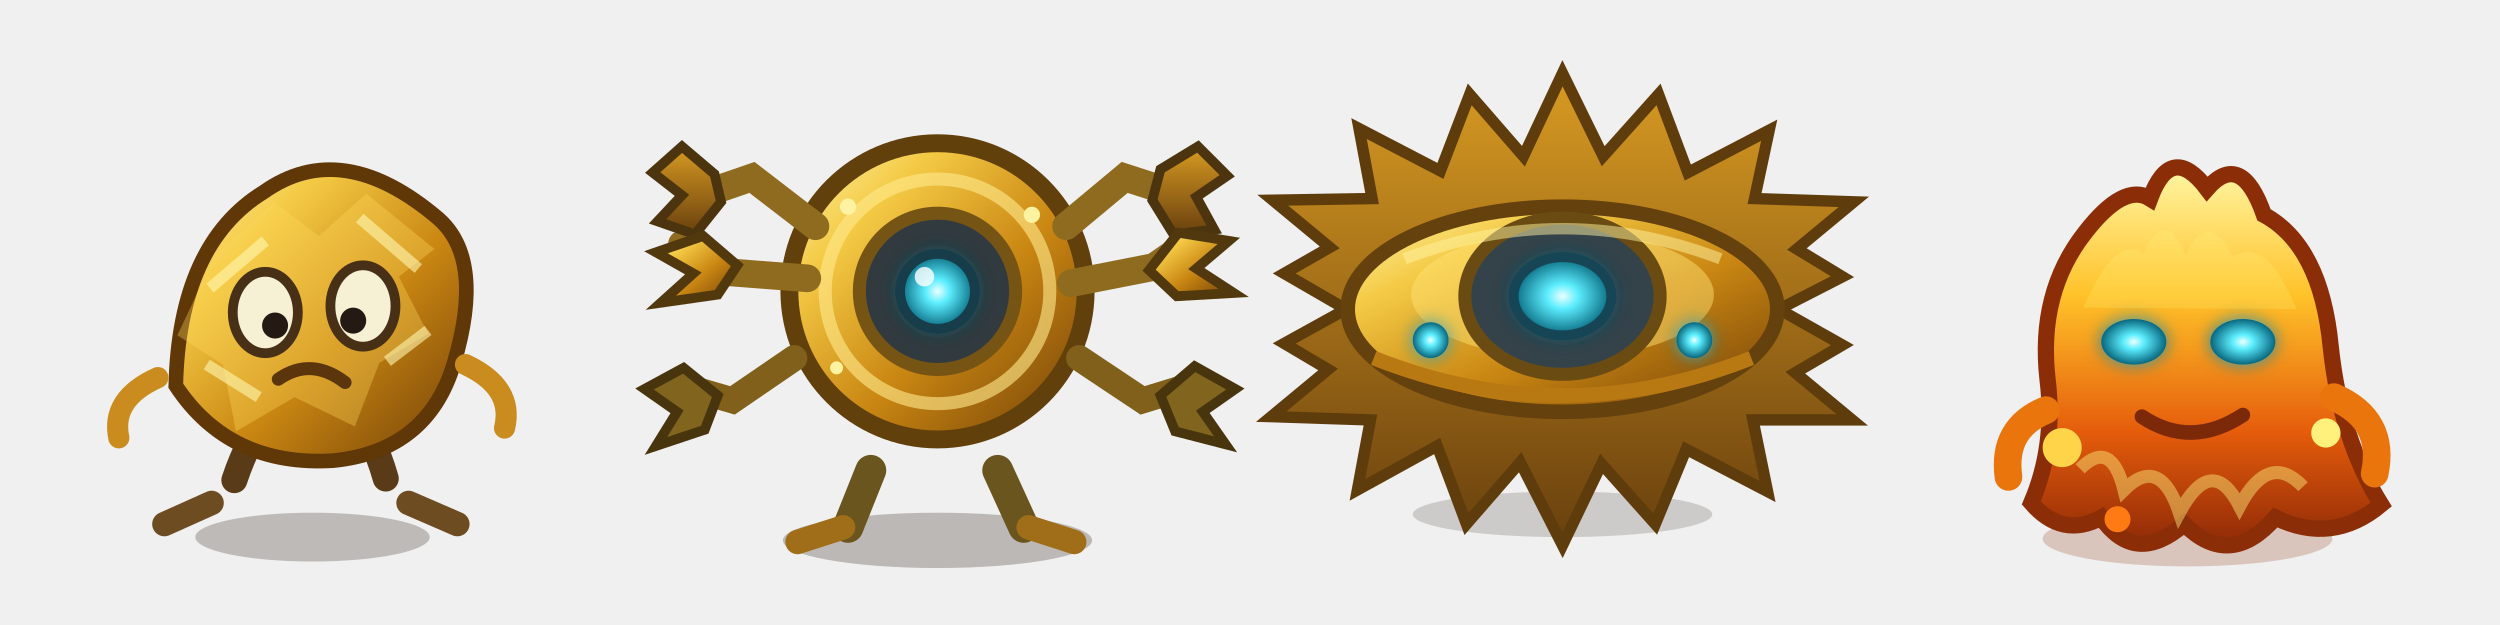
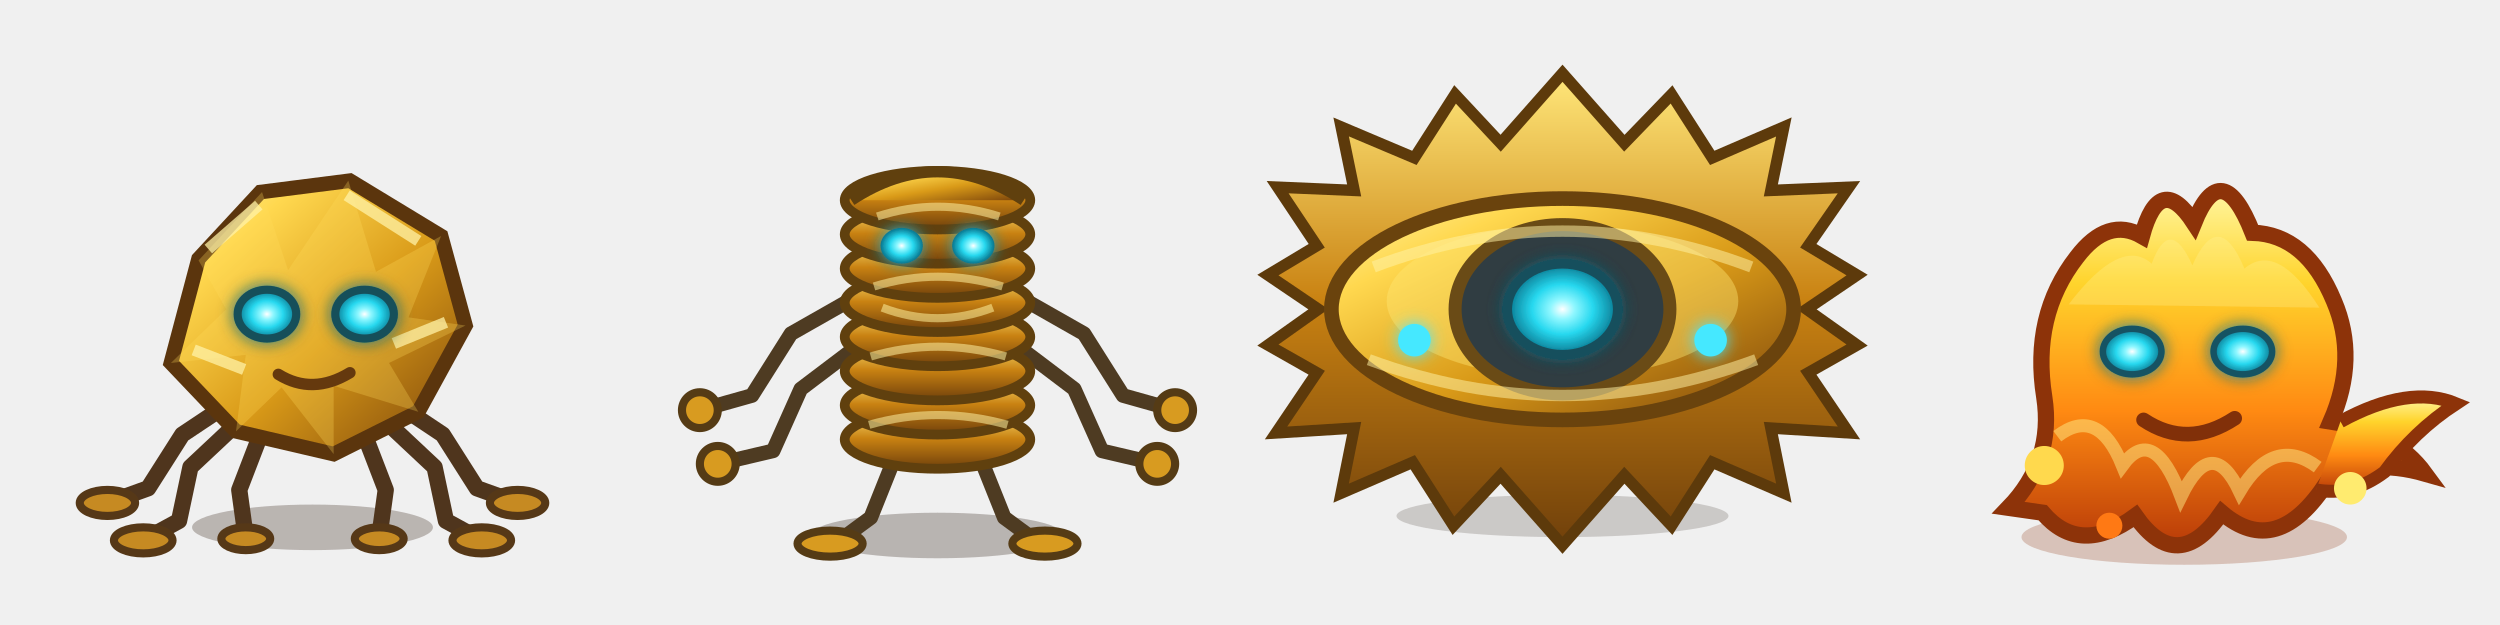
<svg xmlns="http://www.w3.org/2000/svg" width="1536" height="384" viewBox="0 0 1536 384">
  <defs>
    <linearGradient id="gold" x1="0" y1="0" x2="1" y2="1">
-       <stop stop-color="#fff7ae" />
-       <stop offset=".25" stop-color="#f4ca45" />
-       <stop offset=".58" stop-color="#c98612" />
-       <stop offset="1" stop-color="#6f3e08" />
+       <stop stop-color="#fff5a8" />
+       <stop offset=".22" stop-color="#ffd84f" />
+       <stop offset=".56" stop-color="#d99a18" />
+       <stop offset="1" stop-color="#7a430b" />
    </linearGradient>
-     <linearGradient id="darkgold" x1="0" y1="0" x2="0" y2="1">
-       <stop stop-color="#d79a22" />
-       <stop offset="1" stop-color="#69400e" />
+     <linearGradient id="coin" x1="0" y1="0" x2="0" y2="1">
+       <stop stop-color="#ffe77a" />
+       <stop offset=".48" stop-color="#c98212" />
+       <stop offset="1" stop-color="#70400b" />
    </linearGradient>
    <linearGradient id="hot" x1="0" y1="0" x2="0" y2="1">
-       <stop stop-color="#fff6a4" />
-       <stop offset=".34" stop-color="#ffc229" />
-       <stop offset=".7" stop-color="#e55c0b" />
-       <stop offset="1" stop-color="#8e2907" />
+       <stop stop-color="#fff6a0" />
+       <stop offset=".26" stop-color="#ffd42c" />
+       <stop offset=".62" stop-color="#ff8a12" />
+       <stop offset="1" stop-color="#b93b08" />
    </linearGradient>
    <radialGradient id="cyan">
-       <stop stop-color="#ecffff" />
-       <stop offset=".32" stop-color="#5ceeff" />
-       <stop offset="1" stop-color="#08677e" />
+       <stop stop-color="#ffffff" />
+       <stop offset=".22" stop-color="#8ff7ff" />
+       <stop offset=".55" stop-color="#27d8ef" />
+       <stop offset="1" stop-color="#08758d" />
    </radialGradient>
-     <filter id="glow" x="-70%" y="-70%" width="240%" height="240%">
+     <filter id="glow" x="-80%" y="-80%" width="260%" height="260%">
      <feGaussianBlur stdDeviation="5" result="b" />
      <feMerge>
        <feMergeNode in="b" />
        <feMergeNode in="SourceGraphic" />
      </feMerge>
    </filter>
  </defs>
-   <g transform="translate(0 0)">
-     <ellipse cx="192" cy="330" rx="72" ry="15" fill="#26170c" opacity=".25" />
-     <path d="M144 295 Q153 268 168 249 M237 294 Q229 266 215 249" fill="none" stroke="#593b18" stroke-width="16" stroke-linecap="round" />
-     <path d="M130 309 l-29 13 M251 309 l30 13" stroke="#6d4c22" stroke-width="15" stroke-linecap="round" />
-     <path d="M108 237 Q110 150 162 118 Q210 84 269 134 Q298 159 279 223 Q263 277 205 283 Q141 287 108 237Z" fill="url(#gold)" stroke="#603707" stroke-width="9" />
-     <path d="M132 157 L168 124 L196 145 L225 119 L267 153 L245 170 L263 205 L233 223 L218 262 L181 244 L145 265 L137 224 L109 206Z" fill="#ffd85b" opacity=".34" />
-     <path d="M129 177 L163 148 M221 134 L257 165 M127 224 L159 244 M238 222 L263 203" stroke="#fff6b0" stroke-width="7" opacity=".6" />
-     <ellipse cx="163" cy="192" rx="20" ry="25" fill="#f6f0d4" stroke="#473016" stroke-width="6" />
-     <ellipse cx="223" cy="188" rx="20" ry="25" fill="#f6f0d4" stroke="#473016" stroke-width="6" />
-     <circle cx="169" cy="200" r="8" fill="#241a13" />
-     <circle cx="217" cy="197" r="8" fill="#241a13" />
-     <path d="M171 233 Q191 219 212 235" fill="none" stroke="#5b350c" stroke-width="8" stroke-linecap="round" />
-     <path d="M97 232 Q68 245 73 269" fill="none" stroke="#ca8c1e" stroke-width="13" stroke-linecap="round" />
-     <path d="M286 224 Q316 238 310 263" fill="none" stroke="#ca8c1e" stroke-width="13" stroke-linecap="round" />
+   <g>
+     <ellipse cx="192" cy="324" rx="74" ry="14" fill="#301b10" opacity=".28" />
+     <g fill="none" stroke="#4f351d" stroke-width="10" stroke-linecap="round" stroke-linejoin="round">
+       <path d="M145 245 L112 267 L91 300 L66 309" />
+       <path d="M149 257 L117 287 L110 320 L88 332" />
+       <path d="M162 262 L147 301 L151 330" />
+       <path d="M239 245 L272 267 L293 300 L318 309" />
+       <path d="M235 257 L267 287 L274 320 L296 332" />
+       <path d="M222 262 L237 301 L233 330" />
+     </g>
+     <g fill="#c68a22" stroke="#563817" stroke-width="5">
+       <ellipse cx="66" cy="309" rx="17" ry="8" />
+       <ellipse cx="88" cy="332" rx="18" ry="8" />
+       <ellipse cx="151" cy="331" rx="15" ry="7" />
+       <ellipse cx="318" cy="309" rx="17" ry="8" />
+       <ellipse cx="296" cy="332" rx="18" ry="8" />
+       <ellipse cx="233" cy="331" rx="15" ry="7" />
+     </g>
+     <path d="M105 223 L122 159 L160 118 L215 111 L271 145 L286 200 L257 253 L205 279 L145 265Z" fill="url(#gold)" stroke="#5b350d" stroke-width="9" />
+     <path d="M122 160 L161 118 L177 166 L214 111 L231 167 L271 145 L251 195 L286 200 L239 223 L257 253 L205 237 L205 279 L173 238 L145 265 L151 218 L105 223 L139 190Z" fill="#ffdc5b" opacity=".28" />
+     <path d="M128 153 L159 126 M213 120 L257 148 M119 215 L150 227 M242 211 L274 198" fill="none" stroke="#fff2a6" stroke-width="7" opacity=".75" />
+     <ellipse cx="164" cy="193" rx="18" ry="15" fill="url(#cyan)" stroke="#184f5a" stroke-width="5" filter="url(#glow)" />
+     <ellipse cx="224" cy="193" rx="18" ry="15" fill="url(#cyan)" stroke="#184f5a" stroke-width="5" filter="url(#glow)" />
+     <path d="M171 230 Q192 243 215 229" fill="none" stroke="#65390e" stroke-width="7" stroke-linecap="round" />
  </g>
  <g transform="translate(384 0)">
-     <ellipse cx="192" cy="332" rx="95" ry="17" fill="#26170c" opacity=".26" />
-     <path d="M151 289 L137 324 M229 289 L245 324" stroke="#6b551e" stroke-width="19" stroke-linecap="round" />
-     <path d="M134 324 l-28 9 M248 324 l28 9" stroke="#a06e19" stroke-width="15" stroke-linecap="round" />
-     <circle cx="192" cy="179" r="91" fill="url(#gold)" stroke="#62400b" stroke-width="11" />
-     <circle cx="192" cy="179" r="69" fill="none" stroke="#ffe98b" stroke-width="8" opacity=".62" />
-     <circle cx="192" cy="179" r="48" fill="#313b3f" stroke="#755414" stroke-width="8" />
-     <circle cx="192" cy="179" r="23" fill="url(#cyan)" stroke="#143d49" stroke-width="6" filter="url(#glow)" />
-     <circle cx="184" cy="170" r="6" fill="#fff" opacity=".8" />
-     <path d="M117 139 L78 109 L49 119 M112 171 L60 167 L35 150 M271 139 L307 109 L338 119 M274 174 L325 164 L351 146" fill="none" stroke="#8e6b1f" stroke-width="17" stroke-linecap="round" />
-     <path d="M55 107 l-20-17 -18 16 18 14 -15 16 23 8 16-20z" fill="url(#darkgold)" stroke="#4c350e" stroke-width="6" />
-     <path d="M329 104 l23-14 18 18-19 13 11 20-25 3-13-21z" fill="url(#darkgold)" stroke="#4c350e" stroke-width="6" />
-     <path d="M48 145 l-29 10 23 13-20 18 35-5 12-18z" fill="url(#gold)" stroke="#51380d" stroke-width="6" />
-     <path d="M340 143 l31 5-20 17 23 15-35 2-17-16z" fill="url(#gold)" stroke="#51380d" stroke-width="6" />
-     <path d="M104 220 L66 246 L42 239 M279 220 L318 246 L344 238" fill="none" stroke="#80601a" stroke-width="16" stroke-linecap="round" />
-     <path d="M36 226 l-24 13 20 14-13 21 30-10 8-21zM350 225 l25 14-20 14 14 20-31-8-9-22z" fill="#81651f" stroke="#49350d" stroke-width="6" />
-     <g fill="#fff2a0">
-       <circle cx="137" cy="127" r="5" />
-       <circle cx="250" cy="132" r="5" />
-       <circle cx="130" cy="226" r="4" />
+     <ellipse cx="192" cy="329" rx="78" ry="14" fill="#29180e" opacity=".28" />
+     <g fill="none" stroke="#4e3b22" stroke-width="9" stroke-linecap="round" stroke-linejoin="round">
+       <path d="M146 180 L102 205 L78 243 L46 252" />
+       <path d="M145 211 L108 239 L91 277 L57 285" />
+       <path d="M238 180 L282 205 L306 243 L338 252" />
+       <path d="M239 211 L276 239 L293 277 L327 285" />
+       <path d="M165 283 L151 318 L132 332 M219 283 L233 318 L252 332" />
    </g>
+     <g fill="#d89b20" stroke="#553b15" stroke-width="5">
+       <circle cx="46" cy="252" r="11" />
+       <circle cx="57" cy="285" r="11" />
+       <circle cx="338" cy="252" r="11" />
+       <circle cx="327" cy="285" r="11" />
+       <ellipse cx="126" cy="334" rx="20" ry="8" />
+       <ellipse cx="258" cy="334" rx="20" ry="8" />
+     </g>
+     <g stroke="#60400e" stroke-width="6">
+       <ellipse cx="192" cy="270" rx="57" ry="18" fill="url(#coin)" />
+       <ellipse cx="192" cy="249" rx="57" ry="18" fill="url(#coin)" />
+       <ellipse cx="192" cy="228" rx="57" ry="18" fill="url(#coin)" />
+       <ellipse cx="192" cy="207" rx="57" ry="18" fill="url(#coin)" />
+       <ellipse cx="192" cy="186" rx="57" ry="18" fill="url(#coin)" />
+       <ellipse cx="192" cy="165" rx="57" ry="18" fill="url(#coin)" />
+       <ellipse cx="192" cy="144" rx="57" ry="18" fill="url(#coin)" />
+       <ellipse cx="192" cy="123" rx="57" ry="18" fill="url(#coin)" />
+     </g>
+     <path d="M139 123 Q192 88 245 123" fill="url(#gold)" stroke="#60400e" stroke-width="7" />
+     <ellipse cx="170" cy="151" rx="13" ry="11" fill="url(#cyan)" filter="url(#glow)" />
+     <ellipse cx="214" cy="151" rx="13" ry="11" fill="url(#cyan)" filter="url(#glow)" />
+     <path d="M158 189 Q192 202 226 189" fill="none" stroke="#fff19b" stroke-width="5" opacity=".55" />
+     <path d="M155 133 Q192 121 230 133 M153 176 Q192 164 232 176 M151 219 Q192 207 234 219 M150 261 Q192 249 235 261" fill="none" stroke="#fff1a0" stroke-width="5" opacity=".55" />
  </g>
  <g transform="translate(768 0)">
-     <ellipse cx="192" cy="316" rx="92" ry="14" fill="#20140b" opacity=".17" />
+     <ellipse cx="192" cy="317" rx="102" ry="13" fill="#23160d" opacity=".18" />
    <g transform="translate(192 190)">
-       <path d="M-133 0 L-171 -22 L-143 -38 L-178 -67 L-117 -68 L-125 -111 L-75 -85 L-57 -132 L-24 -94 L0 -145 L25 -94 L59 -132 L77 -84 L127 -110 L118 -68 L179 -66 L144 -37 L172 -20 L133 0 L172 22 L143 39 L178 68 L117 68 L126 112 L76 86 L57 132 L24 95 L0 145 L-26 94 L-59 132 L-77 84 L-126 111 L-118 68 L-179 66 L-144 37 L-171 21Z" fill="url(#darkgold)" stroke="#5f3c0b" stroke-width="7" />
-       <ellipse cx="0" cy="0" rx="132" ry="63" fill="url(#gold)" stroke="#65410d" stroke-width="9" />
-       <ellipse cx="0" cy="-9" rx="93" ry="39" fill="#ffe273" opacity=".48" />
-       <ellipse cx="0" cy="-8" rx="60" ry="48" fill="#34434a" stroke="#6a4c13" stroke-width="8" />
-       <ellipse cx="0" cy="-8" rx="30" ry="24" fill="url(#cyan)" stroke="#164554" stroke-width="6" filter="url(#glow)" />
-       <circle cx="-81" cy="19" r="11" fill="url(#cyan)" filter="url(#glow)" />
-       <circle cx="81" cy="19" r="11" fill="url(#cyan)" filter="url(#glow)" />
-       <path d="M-116 30 Q0 76 116 30" fill="none" stroke="#b97912" stroke-width="9" />
-       <path d="M-97 -31 Q0 -68 97 -31" fill="none" stroke="#fff4a2" stroke-width="7" opacity=".5" />
+       <path d="M-150 0 L-181 -21 L-151 -39 L-175 -75 L-128 -73 L-136 -112 L-91 -93 L-66 -132 L-38 -102 L0 -145 L38 -102 L67 -132 L92 -93 L136 -112 L128 -73 L176 -75 L151 -39 L181 -21 L150 0 L181 22 L151 39 L176 76 L128 73 L136 113 L92 94 L67 133 L38 102 L0 145 L-38 102 L-67 133 L-92 94 L-136 113 L-128 73 L-176 76 L-151 39 L-181 22Z" fill="url(#coin)" stroke="#5d3a0b" stroke-width="7" />
+       <ellipse cx="0" cy="0" rx="142" ry="68" fill="url(#gold)" stroke="#6a430d" stroke-width="9" />
+       <ellipse cx="0" cy="-5" rx="108" ry="47" fill="#ffe672" opacity=".42" />
+       <ellipse cx="0" cy="0" rx="66" ry="52" fill="#303d42" stroke="#6a4b16" stroke-width="8" />
+       <ellipse cx="0" cy="0" rx="34" ry="28" fill="url(#cyan)" stroke="#154f5d" stroke-width="6" filter="url(#glow)" />
+       <circle cx="-91" cy="19" r="10" fill="#45e8ff" filter="url(#glow)" />
+       <circle cx="91" cy="19" r="10" fill="#45e8ff" filter="url(#glow)" />
+       <path d="M-116 -26 Q0 -70 116 -26 M-119 31 Q0 75 119 31" fill="none" stroke="#fff2a4" stroke-width="7" opacity=".52" />
    </g>
  </g>
  <g transform="translate(1152 0)">
-     <ellipse cx="192" cy="331" rx="89" ry="17" fill="#8e2d08" opacity=".22" />
-     <path d="M96 309 Q111 274 106 233 Q100 180 129 143 Q153 112 169 122 Q182 87 204 116 Q225 92 239 132 Q274 151 280 213 Q286 270 311 310 Q281 335 246 318 Q218 350 190 322 Q160 348 139 318 Q115 331 96 309Z" fill="url(#hot)" stroke="#8b2e08" stroke-width="10" />
-     <path d="M126 288 Q145 269 153 301 Q175 279 187 315 Q207 278 224 311 Q242 277 263 299" fill="none" stroke="#fff07d" stroke-width="8" opacity=".45" />
-     <path d="M128 189 Q148 143 165 156 Q178 126 191 157 Q204 127 220 158 Q240 144 259 190" fill="#fff179" opacity=".23" />
-     <ellipse cx="159" cy="210" rx="20" ry="14" fill="url(#cyan)" filter="url(#glow)" />
-     <ellipse cx="226" cy="210" rx="20" ry="14" fill="url(#cyan)" filter="url(#glow)" />
-     <path d="M164 256 Q194 276 226 255" fill="none" stroke="#7c2909" stroke-width="9" stroke-linecap="round" />
-     <circle cx="115" cy="275" r="12" fill="#ffd449" />
-     <circle cx="277" cy="266" r="9" fill="#fff17b" />
-     <circle cx="149" cy="319" r="8" fill="#ff7a12" />
-     <path d="M105 252 Q78 263 82 293 M282 244 Q314 258 307 291" fill="none" stroke="#e9750c" stroke-width="17" stroke-linecap="round" />
+     <ellipse cx="190" cy="330" rx="100" ry="17" fill="#8c3009" opacity=".24" />
+     <path d="M82 312 Q110 283 104 244 Q96 194 124 158 Q143 133 164 145 Q175 105 196 137 Q213 95 232 143 Q265 144 282 185 Q297 220 280 259 Q319 265 338 291 Q303 281 278 296 Q247 344 213 315 Q186 354 160 317 Q126 342 103 315Z" fill="url(#hot)" stroke="#8d3309" stroke-width="10" />
+     <path d="M112 268 Q137 249 152 286 Q171 260 188 305 Q207 266 224 302 Q245 267 272 287" fill="none" stroke="#fff18a" stroke-width="8" opacity=".48" />
+     <path d="M119 187 Q151 145 170 162 Q181 132 195 163 Q211 127 227 165 Q247 148 273 189" fill="#fff3a0" opacity=".27" />
+     <ellipse cx="158" cy="216" rx="18" ry="14" fill="url(#cyan)" stroke="#155364" stroke-width="4" filter="url(#glow)" />
+     <ellipse cx="226" cy="216" rx="18" ry="14" fill="url(#cyan)" stroke="#155364" stroke-width="4" filter="url(#glow)" />
+     <path d="M165 258 Q192 276 221 257" fill="none" stroke="#813009" stroke-width="9" stroke-linecap="round" />
+     <path d="M286 259 Q328 236 357 248 Q331 265 313 290 Q293 305 271 301" fill="url(#hot)" stroke="#8d3309" stroke-width="8" />
+     <circle cx="104" cy="286" r="12" fill="#ffd94d" />
+     <circle cx="292" cy="300" r="10" fill="#ffeb6f" />
+     <circle cx="144" cy="323" r="8" fill="#ff7914" />
  </g>
</svg>
